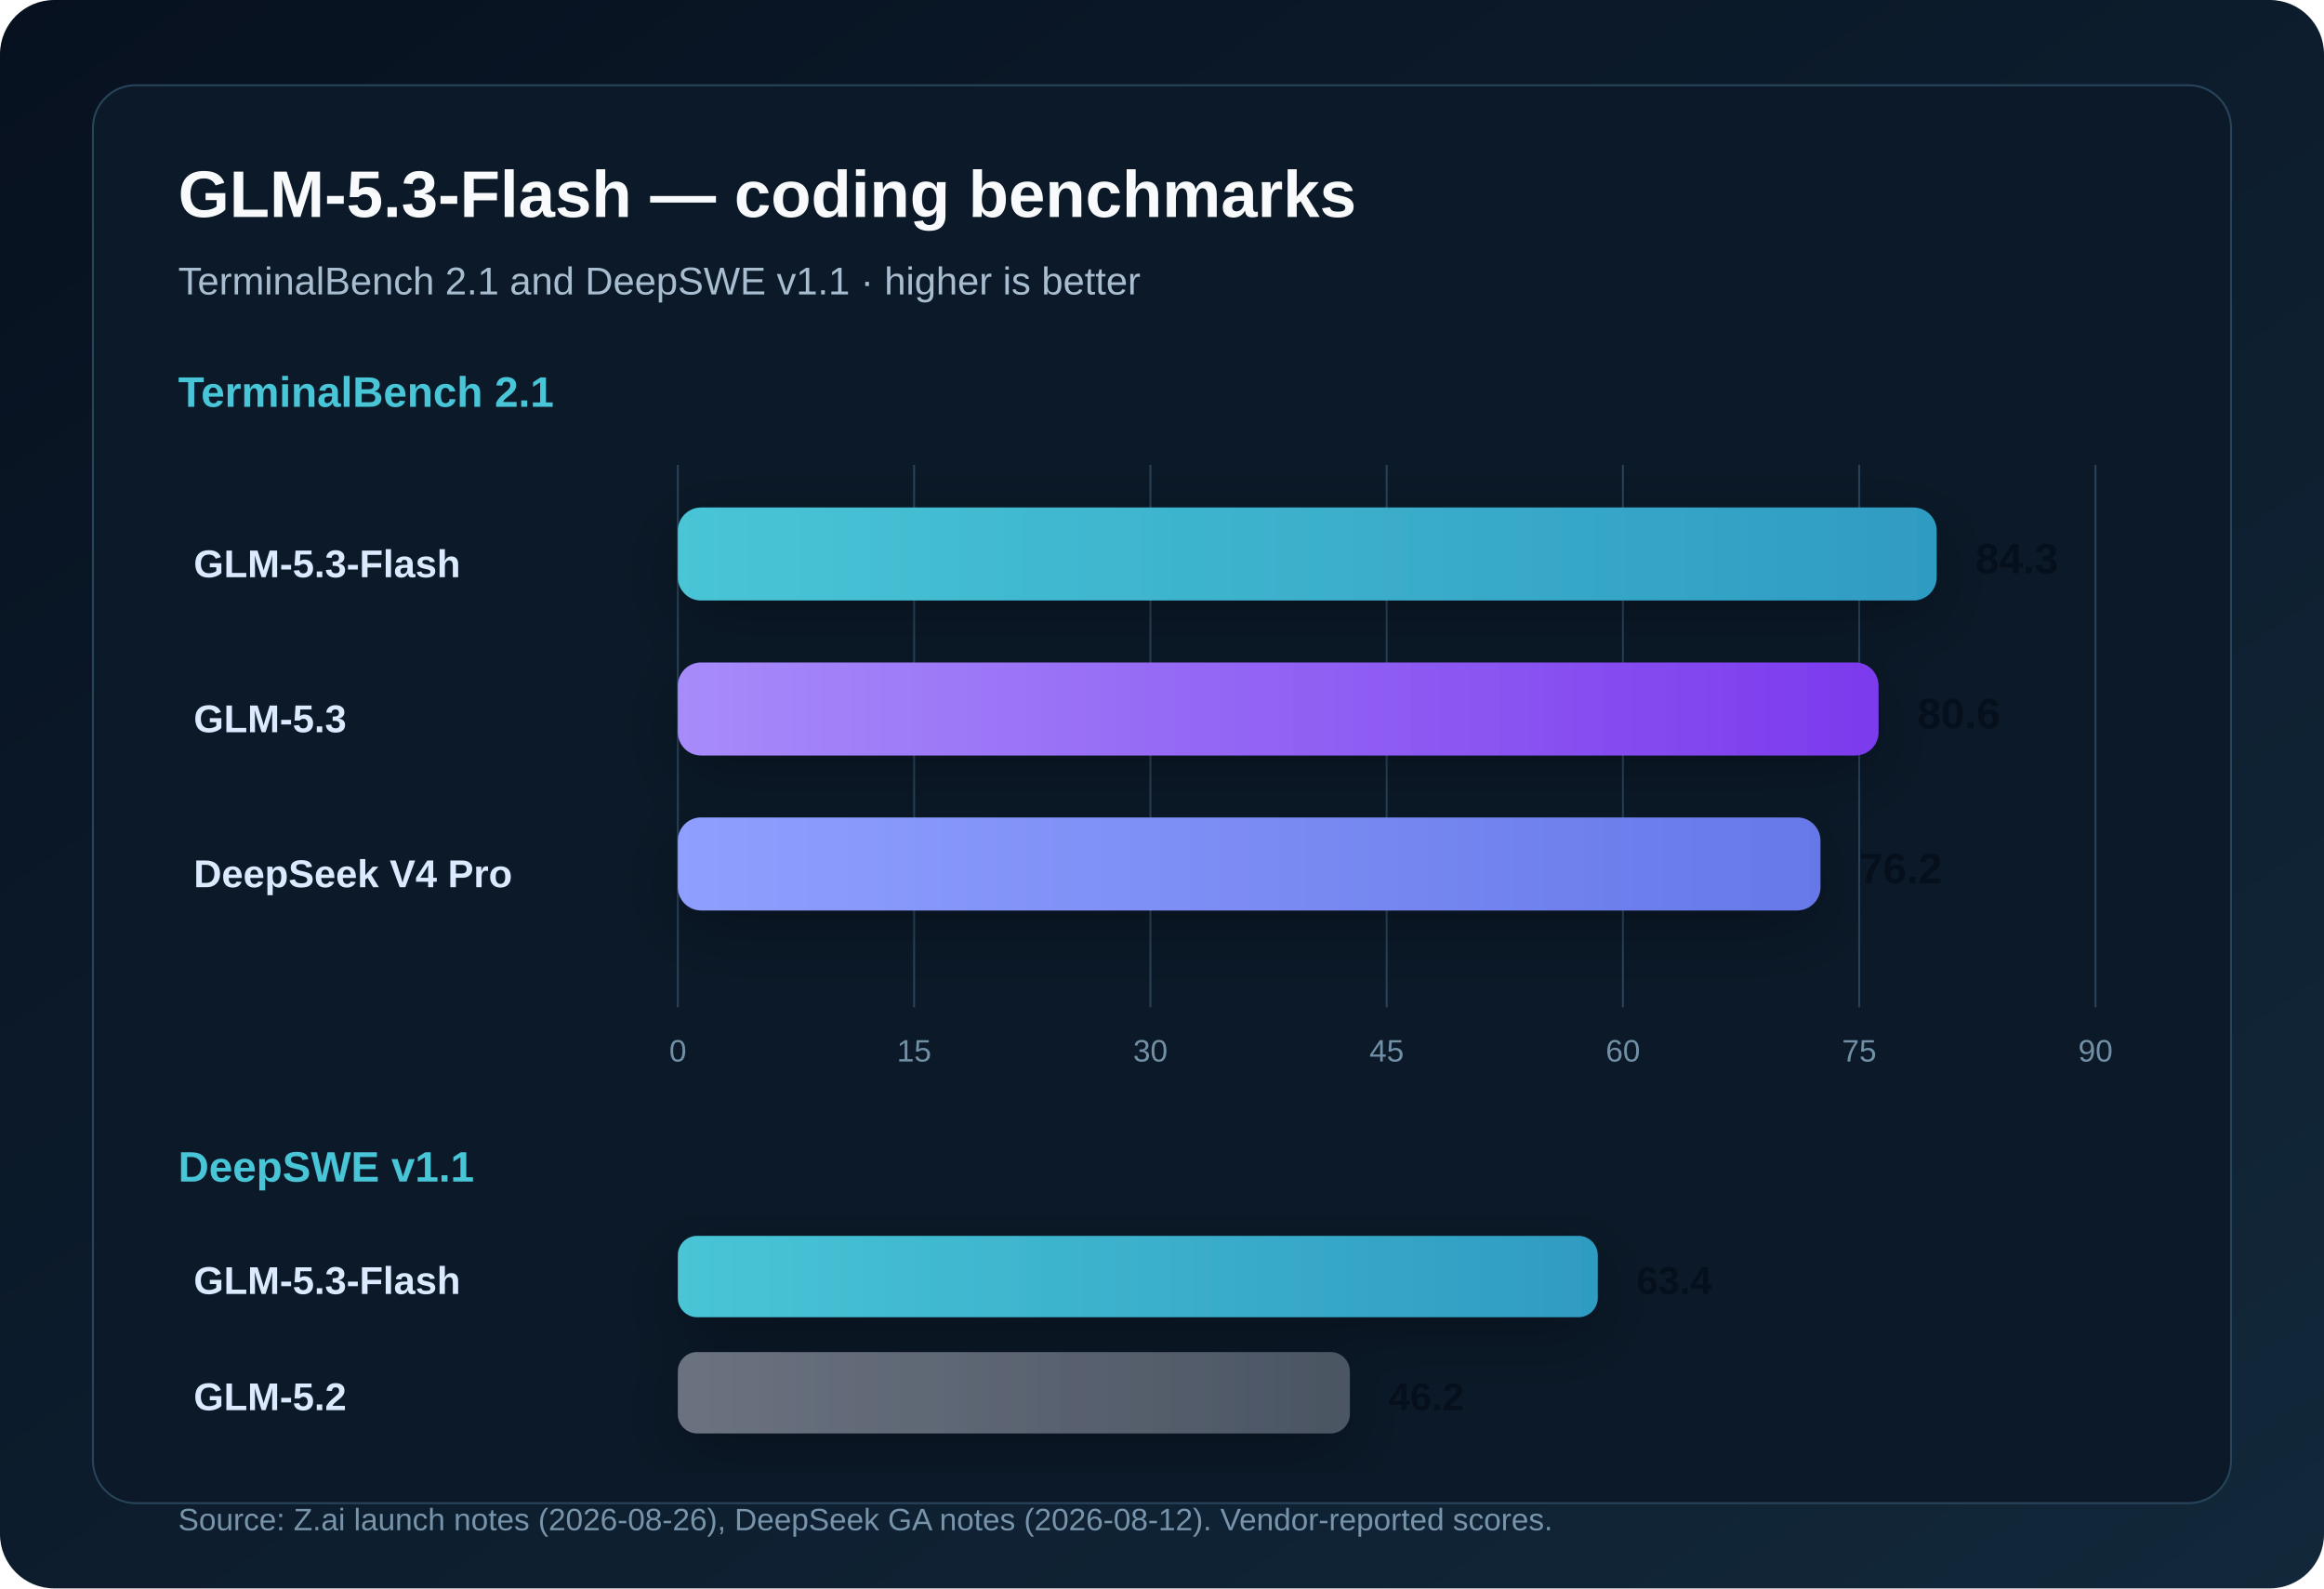
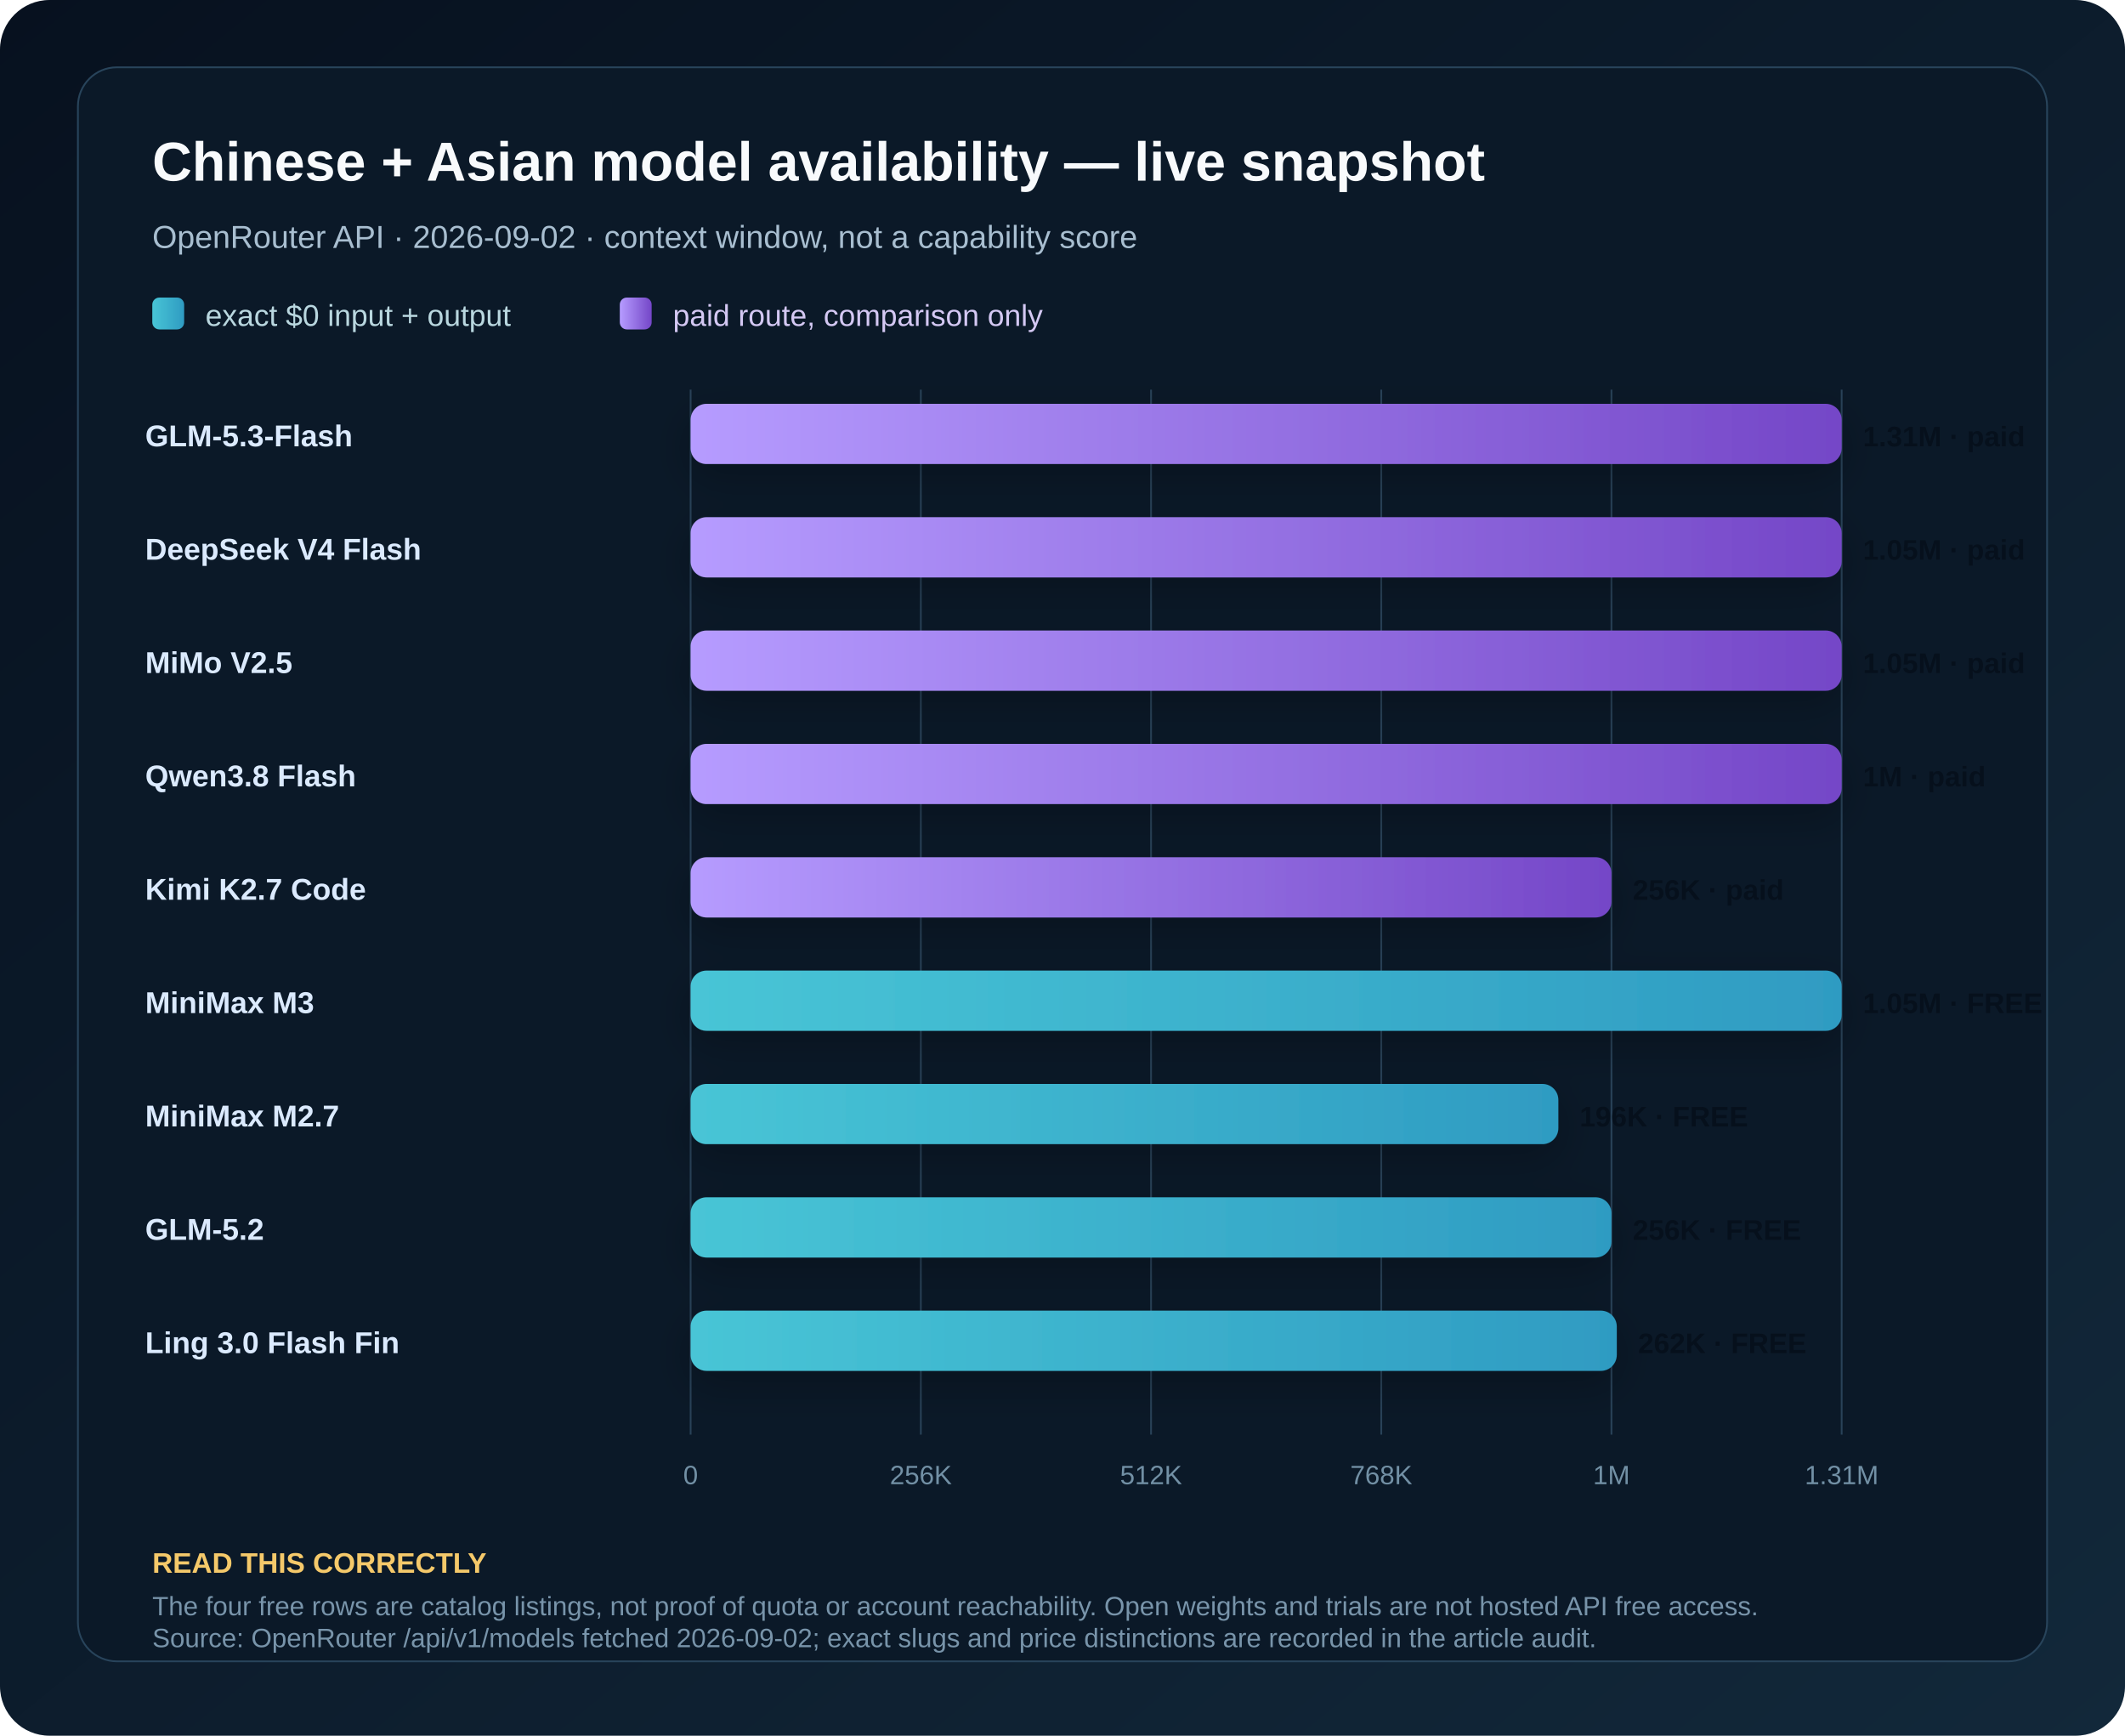
- <svg xmlns="http://www.w3.org/2000/svg" viewBox="0 0 1200 820" role="img" aria-labelledby="title desc">
+ <svg xmlns="http://www.w3.org/2000/svg" viewBox="0 0 1200 980" role="img" aria-labelledby="title desc">
  <defs>
    <linearGradient id="bg" x1="0" x2="1" y1="0" y2="1">
      <stop offset="0" stop-color="#07111f" />
      <stop offset="1" stop-color="#12283a" />
    </linearGradient>
-     <linearGradient id="flash" x1="0" x2="1">
+     <linearGradient id="free" x1="0" x2="1">
      <stop offset="0" stop-color="#48c5d6" />
      <stop offset="1" stop-color="#2f9bc2" />
    </linearGradient>
-     <linearGradient id="glm" x1="0" x2="1">
-       <stop offset="0" stop-color="#a78bfa" />
-       <stop offset="1" stop-color="#7c3aed" />
-     </linearGradient>
-     <linearGradient id="deepseek" x1="0" x2="1">
-       <stop offset="0" stop-color="#8f9fff" />
-       <stop offset="1" stop-color="#6678e8" />
-     </linearGradient>
-     <linearGradient id="glm52" x1="0" x2="1">
-       <stop offset="0" stop-color="#6b7280" />
-       <stop offset="1" stop-color="#4b5563" />
+     <linearGradient id="paid" x1="0" x2="1">
+       <stop offset="0" stop-color="#b69cff" />
+       <stop offset="1" stop-color="#7446c7" />
    </linearGradient>
    <filter id="shadow" x="-20%" y="-20%" width="140%" height="140%">
-       <feDropShadow dx="0" dy="10" stdDeviation="16" flood-color="#000" flood-opacity="0.28" />
+       <feDropShadow dx="0" dy="8" stdDeviation="12" flood-color="#000" flood-opacity="0.25" />
    </filter>
  </defs>
-   <rect width="1200" height="820" rx="28" fill="url(#bg)" />
-   <rect x="48" y="44" width="1104" height="732" rx="22" fill="#0b1928" stroke="#28445b" />
-   <text x="92" y="112" fill="#f8fafc" font-family="Segoe UI, Arial, sans-serif" font-size="34" font-weight="700">GLM-5.3-Flash — coding benchmarks</text>
-   <text x="92" y="152" fill="#a8bed0" font-family="Segoe UI, Arial, sans-serif" font-size="20">TerminalBench 2.1 and DeepSWE v1.1 · higher is better</text>
-   <text x="92" y="210" fill="#48c5d6" font-family="Segoe UI, Arial, sans-serif" font-size="22" font-weight="700">TerminalBench 2.1</text>
+   <rect width="1200" height="980" rx="28" fill="url(#bg)" />
+   <rect x="44" y="38" width="1112" height="900" rx="22" fill="#0b1928" stroke="#28445b" />
+   <text x="86" y="102" fill="#f8fafc" font-family="Segoe UI, Arial, sans-serif" font-size="31" font-weight="700">Chinese + Asian model availability — live snapshot</text>
+   <text x="86" y="140" fill="#a8bed0" font-family="Segoe UI, Arial, sans-serif" font-size="18">OpenRouter API · 2026-09-02 · context window, not a capability score</text>
+   <rect x="86" y="168" width="18" height="18" rx="4" fill="url(#free)" />
+   <text x="116" y="184" fill="#b9d7df" font-family="Segoe UI, Arial, sans-serif" font-size="17">exact $0 input + output</text>
+   <rect x="350" y="168" width="18" height="18" rx="4" fill="url(#paid)" />
+   <text x="380" y="184" fill="#d4c8f3" font-family="Segoe UI, Arial, sans-serif" font-size="17">paid route, comparison only</text>
  <g stroke="#294258" stroke-width="1">
-     <line x1="350" y1="240" x2="350" y2="520" />
-     <line x1="472" y1="240" x2="472" y2="520" />
-     <line x1="594" y1="240" x2="594" y2="520" />
-     <line x1="716" y1="240" x2="716" y2="520" />
-     <line x1="838" y1="240" x2="838" y2="520" />
-     <line x1="960" y1="240" x2="960" y2="520" />
-     <line x1="1082" y1="240" x2="1082" y2="520" />
+     <line x1="390" y1="220" x2="390" y2="810" />
+     <line x1="520" y1="220" x2="520" y2="810" />
+     <line x1="650" y1="220" x2="650" y2="810" />
+     <line x1="780" y1="220" x2="780" y2="810" />
+     <line x1="910" y1="220" x2="910" y2="810" />
+     <line x1="1040" y1="220" x2="1040" y2="810" />
  </g>
-   <g fill="#7290a5" font-family="Segoe UI, Arial, sans-serif" font-size="16" text-anchor="middle">
-     <text x="350" y="548">0</text>
-     <text x="472" y="548">15</text>
-     <text x="594" y="548">30</text>
-     <text x="716" y="548">45</text>
-     <text x="838" y="548">60</text>
-     <text x="960" y="548">75</text>
-     <text x="1082" y="548">90</text>
+   <g fill="#7290a5" font-family="Segoe UI, Arial, sans-serif" font-size="15" text-anchor="middle">
+     <text x="390" y="838">0</text>
+     <text x="520" y="838">256K</text>
+     <text x="650" y="838">512K</text>
+     <text x="780" y="838">768K</text>
+     <text x="910" y="838">1M</text>
+     <text x="1040" y="838">1.31M</text>
  </g>
-   <g fill="#dbeafe" font-family="Segoe UI, Arial, sans-serif" font-size="20" font-weight="600">
-     <text x="100" y="298">GLM-5.3-Flash</text>
-     <text x="100" y="378">GLM-5.3</text>
-     <text x="100" y="458">DeepSeek V4 Pro</text>
+   <g fill="#dbeafe" font-family="Segoe UI, Arial, sans-serif" font-size="17" font-weight="600">
+     <text x="82" y="252">GLM-5.3-Flash</text>
+     <text x="82" y="316">DeepSeek V4 Flash</text>
+     <text x="82" y="380">MiMo V2.5</text>
+     <text x="82" y="444">Qwen3.8 Flash</text>
+     <text x="82" y="508">Kimi K2.7 Code</text>
+     <text x="82" y="572">MiniMax M3</text>
+     <text x="82" y="636">MiniMax M2.7</text>
+     <text x="82" y="700">GLM-5.2</text>
+     <text x="82" y="764">Ling 3.0 Flash Fin</text>
  </g>
  <g filter="url(#shadow)">
-     <rect x="350" y="262" width="650" height="48" rx="12" fill="url(#flash)" />
-     <rect x="350" y="342" width="620" height="48" rx="12" fill="url(#glm)" />
-     <rect x="350" y="422" width="590" height="48" rx="12" fill="url(#deepseek)" />
+     <rect x="390" y="228" width="650" height="34" rx="9" fill="url(#paid)" />
+     <rect x="390" y="292" width="650" height="34" rx="9" fill="url(#paid)" />
+     <rect x="390" y="356" width="650" height="34" rx="9" fill="url(#paid)" />
+     <rect x="390" y="420" width="650" height="34" rx="9" fill="url(#paid)" />
+     <rect x="390" y="484" width="520" height="34" rx="9" fill="url(#paid)" />
+     <rect x="390" y="548" width="650" height="34" rx="9" fill="url(#free)" />
+     <rect x="390" y="612" width="490" height="34" rx="9" fill="url(#free)" />
+     <rect x="390" y="676" width="520" height="34" rx="9" fill="url(#free)" />
+     <rect x="390" y="740" width="523" height="34" rx="9" fill="url(#free)" />
  </g>
-   <g fill="#06101c" font-family="Segoe UI, Arial, sans-serif" font-size="22" font-weight="800">
-     <text x="1020" y="296">84.3</text>
-     <text x="990" y="376">80.6</text>
-     <text x="960" y="456">76.2</text>
+   <g fill="#06101c" font-family="Segoe UI, Arial, sans-serif" font-size="16" font-weight="800">
+     <text x="1052" y="252">1.31M · paid</text>
+     <text x="1052" y="316">1.05M · paid</text>
+     <text x="1052" y="380">1.05M · paid</text>
+     <text x="1052" y="444">1M · paid</text>
+     <text x="922" y="508">256K · paid</text>
+     <text x="1052" y="572">1.05M · FREE</text>
+     <text x="892" y="636">196K · FREE</text>
+     <text x="922" y="700">256K · FREE</text>
+     <text x="925" y="764">262K · FREE</text>
  </g>
-   <text x="92" y="610" fill="#48c5d6" font-family="Segoe UI, Arial, sans-serif" font-size="22" font-weight="700">DeepSWE v1.1</text>
-   <g fill="#dbeafe" font-family="Segoe UI, Arial, sans-serif" font-size="20" font-weight="600">
-     <text x="100" y="668">GLM-5.3-Flash</text>
-     <text x="100" y="728">GLM-5.2</text>
-   </g>
-   <g filter="url(#shadow)">
-     <rect x="350" y="638" width="475" height="42" rx="10" fill="url(#flash)" />
-     <rect x="350" y="698" width="347" height="42" rx="10" fill="url(#glm52)" />
-   </g>
-   <g fill="#06101c" font-family="Segoe UI, Arial, sans-serif" font-size="20" font-weight="800">
-     <text x="845" y="668">63.4</text>
-     <text x="717" y="728">46.2</text>
-   </g>
-   <text x="92" y="790" fill="#7894aa" font-family="Segoe UI, Arial, sans-serif" font-size="16">Source: Z.ai launch notes (2026-08-26), DeepSeek GA notes (2026-08-12). Vendor-reported scores.</text>
+   <text x="86" y="888" fill="#f5c96a" font-family="Segoe UI, Arial, sans-serif" font-size="16" font-weight="700">READ THIS CORRECTLY</text>
+   <text x="86" y="912" fill="#7894aa" font-family="Segoe UI, Arial, sans-serif" font-size="15">The four free rows are catalog listings, not proof of quota or account reachability. Open weights and trials are not hosted API free access.</text>
+   <text x="86" y="930" fill="#7894aa" font-family="Segoe UI, Arial, sans-serif" font-size="15">Source: OpenRouter /api/v1/models fetched 2026-09-02; exact slugs and price distinctions are recorded in the article audit.</text>
</svg>
